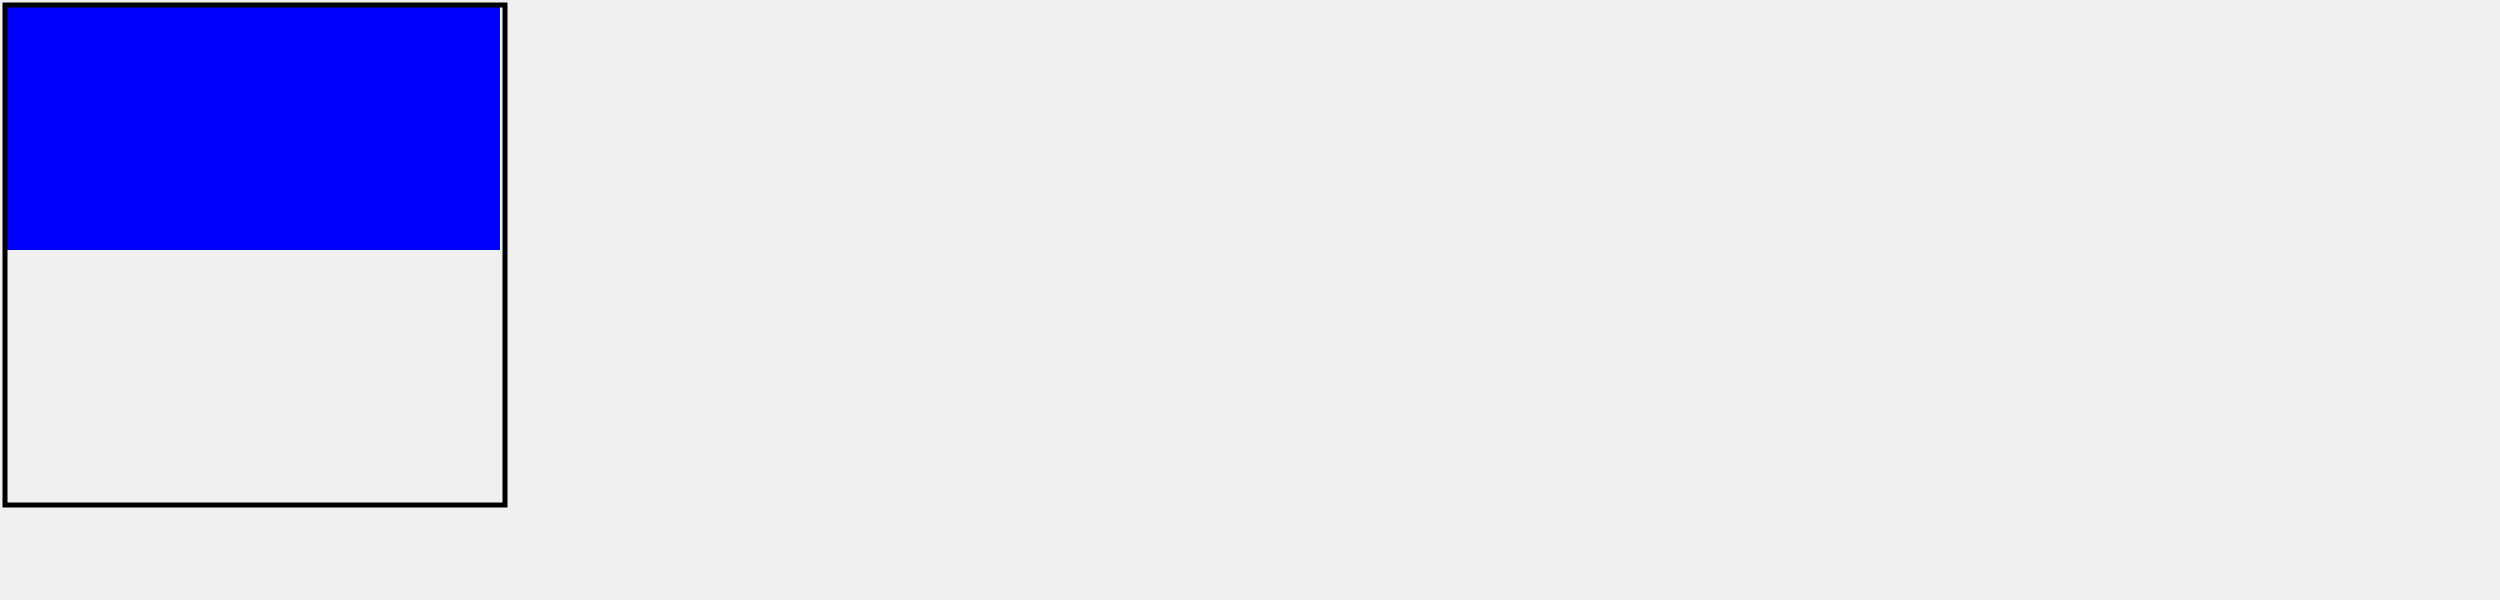
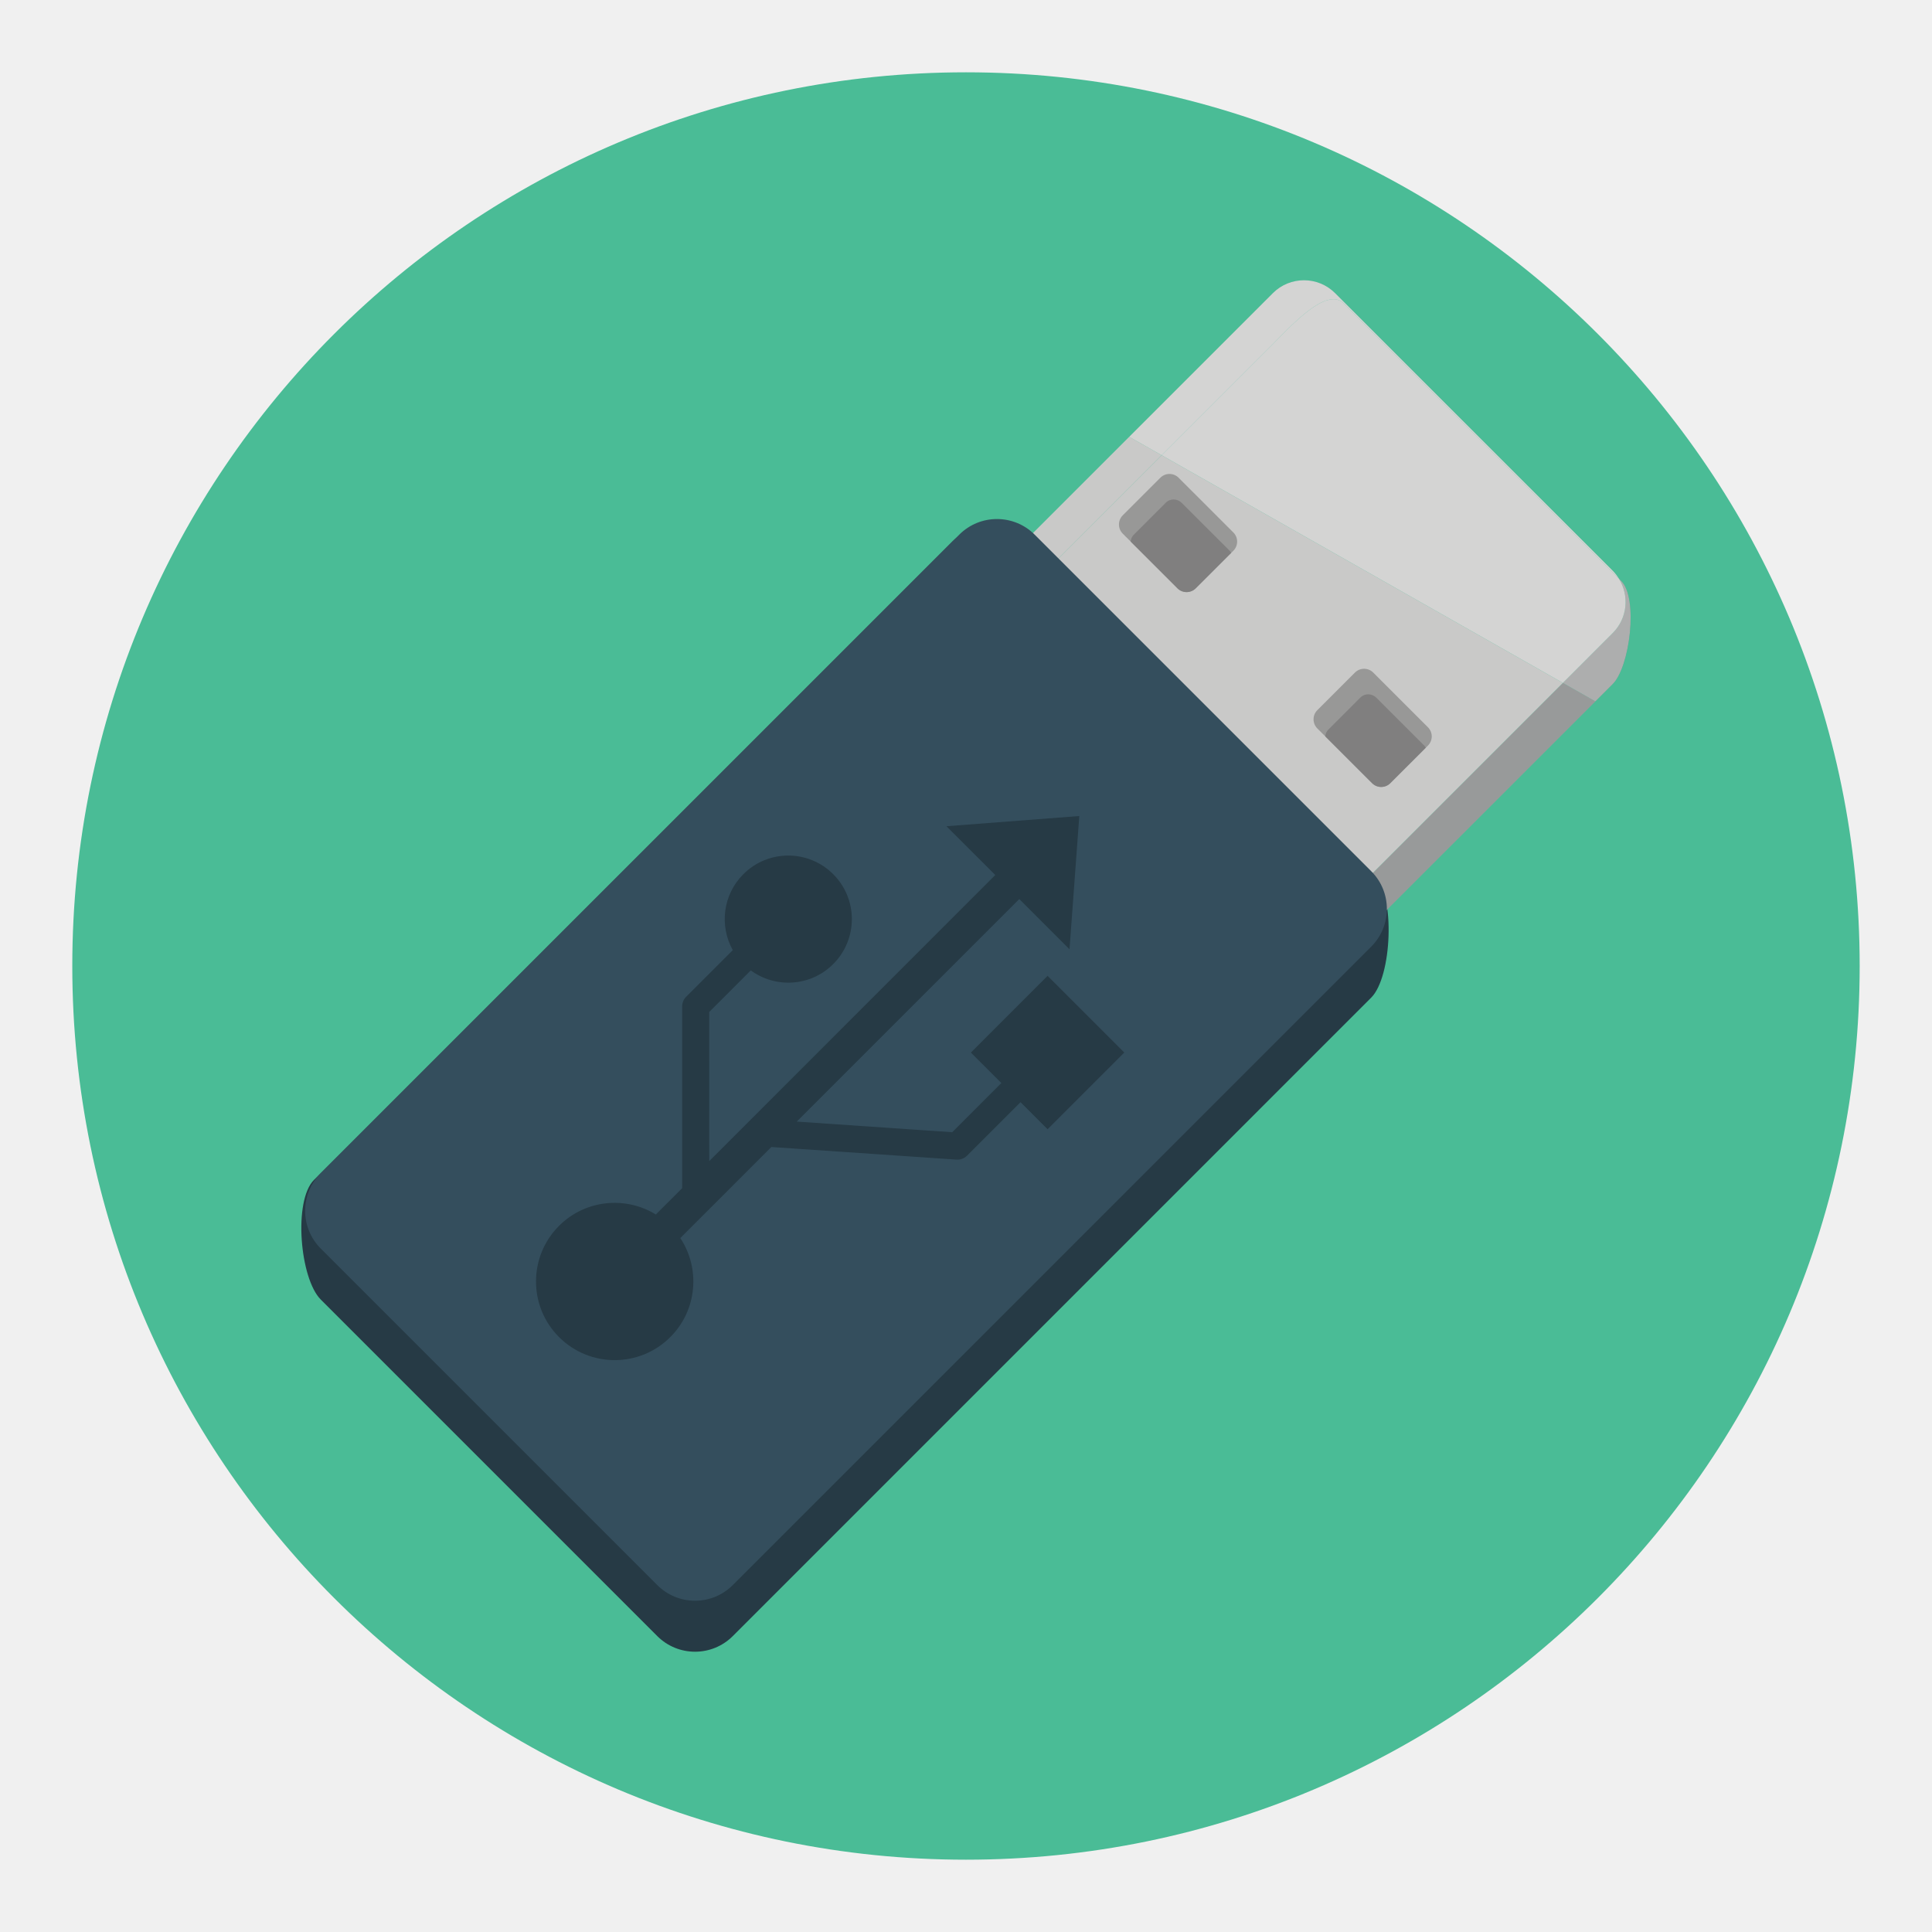
- <svg xmlns="http://www.w3.org/2000/svg" xml:space="preserve" width="500" height="120" viewBox="0 0 500 120">
-   <defs>
-     <mask id="mask1" x="0" y="0" width="100" height="100">
-       <rect x="0" y="0" width="100" height="50" style="stroke:none; fill: #ffffff" />
-     </mask>
-   </defs>
-   <rect x="1" y="1" width="100" height="100" style="stroke: none; fill: #0000ff; mask: url(#mask1)" />
-   <rect x="1" y="1" width="100" height="100" style="stroke: #000000; fill: none;" />
+ <svg xmlns="http://www.w3.org/2000/svg" xmlns:xlink="http://www.w3.org/1999/xlink" version="1.1" id="Layer_1" x="0px" y="0px" width="136.913px" height="136.914px" viewBox="0 0 136.913 136.914" enable-background="new 0 0 136.913 136.914" xml:space="preserve">
+   <g>
+     <g>
+       <g>
+         <g>
+           <circle fill="#4ABC96" cx="68.456" cy="68.457" r="63.333" />
+         </g>
+       </g>
+     </g>
+     <g>
+       <path fill="#263A45" d="M51.928,115.945c-1.477,1.475-3.871,1.475-5.348,0l-23.848-23.85c-1.477-1.475-1.959-7.002-0.482-8.479    l45.244-45.244c1.477-1.477,4.596-1.719,6.07-0.24L97.412,61.98c1.477,1.477,1.238,7.242-0.24,8.719L51.928,115.945z" />
+       <g>
+         <defs>
+           <path id="SVGID_1_" d="M114.891,41.169l-0.166-0.166c-0.123-0.197-0.264-0.385-0.436-0.557L94.615,20.775      c-1.219-1.219-3.193-1.219-4.412,0l-39.492,39.49c-1.094,1.096-1.197,2.797-0.328,4.016c-0.869,1.217-0.766,2.918,0.328,4.012      l19.674,19.672c1.219,1.219,3.193,1.219,4.412,0l39.492-39.49C115.508,47.255,116.109,42.39,114.891,41.169z" />
+         </defs>
+         <clipPath id="SVGID_2_">
+           <use xlink:href="#SVGID_1_" overflow="visible" />
+         </clipPath>
+         <g clip-path="url(#SVGID_2_)">
+           <path fill="#989A9A" d="M74.797,84.353c-1.219,1.219-3.193,1.219-4.412,0L50.711,64.681c-0.125-0.125-0.229-0.262-0.328-0.402      c-0.869,1.221-0.766,2.92,0.328,4.014l19.674,19.672c1.219,1.219,3.193,1.219,4.412,0l38.264-38.262l-2.305-1.309L74.797,84.353      z" />
+           <path fill="#C9C9C8" d="M82.326,32.263l-2.305-1.309L50.711,60.265c-1.094,1.096-1.197,2.795-0.328,4.014      c0.1-0.139,0.203-0.275,0.328-0.4L82.326,32.263z" />
+           <path fill="#C9C9C8" d="M70.385,84.353c1.219,1.219,3.193,1.219,4.412,0l35.959-35.959l-28.43-16.131L50.711,63.878      c-0.125,0.125-0.229,0.262-0.328,0.4c0.1,0.141,0.203,0.277,0.328,0.402L70.385,84.353z" />
+           <path fill="#989A9A" d="M114.891,41.169l-0.166-0.164c0.752,1.205,0.611,2.809-0.436,3.854l-3.533,3.535l2.305,1.309      l1.229-1.229C115.508,47.255,116.109,42.39,114.891,41.169z" />
+           <path opacity="0.2" fill="#FFFFFF" d="M114.891,41.169l-0.166-0.164c0.752,1.205,0.611,2.809-0.436,3.854l-3.533,3.535      l2.305,1.309l1.229-1.229C115.508,47.255,116.109,42.39,114.891,41.169z" />
+           <path fill="#C9C9C8" d="M90.203,24.386c1.219-1.217,3.795-4.107,5.016-2.889l19.506,19.508      c-0.123-0.197-0.264-0.387-0.436-0.559L94.615,20.775c-1.219-1.219-3.193-1.219-4.412,0l-10.182,10.18l2.305,1.309      L90.203,24.386z" />
+           <path fill="#C9C9C8" d="M90.203,24.386l-7.877,7.877l28.43,16.131l3.533-3.535c1.047-1.045,1.188-2.648,0.436-3.854      L95.219,21.498C93.998,20.279,91.422,23.169,90.203,24.386z" />
+           <path opacity="0.2" fill="#FFFFFF" d="M114.725,41.005c-0.123-0.197-0.264-0.387-0.436-0.559L94.615,20.775      c-1.219-1.219-3.193-1.219-4.412,0l-10.182,10.18l2.305,1.309l28.43,16.131l3.533-3.535      C115.336,43.814,115.477,42.21,114.725,41.005z" />
+         </g>
+       </g>
+       <path fill="#344E5D" d="M51.928,112.33c-1.477,1.477-3.871,1.477-5.348,0L22.732,88.482c-1.477-1.477-1.477-3.871,0-5.348    L67.977,37.89c1.477-1.477,3.871-1.477,5.348,0l23.848,23.848c1.479,1.477,1.479,3.873,0,5.348L51.928,112.33z" />
+       <g>
+         <path fill="#989897" d="M98.527,55.5c-0.357,0.359-0.936,0.359-1.293,0l-3.881-3.879c-0.355-0.357-0.355-0.936,0-1.293     l2.668-2.666c0.357-0.357,0.938-0.357,1.295,0l3.879,3.879c0.357,0.357,0.357,0.936,0,1.293L98.527,55.5z" />
+         <g>
+           <path fill="#807F7F" d="M97.535,49.443c-0.316-0.314-0.818-0.322-1.125-0.016l-2.281,2.283      c-0.133,0.131-0.193,0.301-0.211,0.475l3.316,3.314c0.357,0.359,0.936,0.359,1.293,0l2.512-2.51      c-0.029-0.045-0.049-0.092-0.088-0.131L97.535,49.443z" />
+         </g>
+       </g>
+       <g>
+         <path fill="#989897" d="M84.736,41.693c-0.357,0.357-0.938,0.357-1.293,0l-3.879-3.877c-0.357-0.357-0.357-0.938,0-1.295     l2.666-2.666c0.357-0.357,0.938-0.357,1.293,0l3.881,3.879c0.357,0.357,0.357,0.938,0,1.295L84.736,41.693z" />
+         <g>
+           <path fill="#807F7F" d="M83.744,35.636c-0.314-0.314-0.818-0.322-1.125-0.016l-2.281,2.283      c-0.133,0.131-0.193,0.303-0.211,0.475l3.316,3.314c0.355,0.357,0.936,0.357,1.293,0l2.512-2.51      c-0.029-0.043-0.049-0.092-0.086-0.131L83.744,35.636z" />
+         </g>
+       </g>
+       <path fill="#263A45" d="M47.502,94.755c1.908-1.906,2.143-4.852,0.709-7.018l2.023-2.023h0.025v-0.023l4.404-4.406l13.123,0.893    c0.275,0.02,0.545-0.082,0.742-0.277l3.793-3.793l1.918,1.918l5.436-5.436l-5.436-5.436l-5.436,5.438l2.16,2.158l-3.484,3.486    l-11.016-0.752l15.771-15.771l3.559,3.559l0.693-9.443l-9.414,0.723l3.459,3.457L50.262,82.283L50.26,71.716l2.945-2.947    c1.764,1.291,4.248,1.146,5.842-0.449c1.76-1.758,1.762-4.611,0-6.369c-1.76-1.762-4.611-1.76-6.369,0    c-1.461,1.459-1.705,3.666-0.748,5.383l-3.309,3.309c-0.178,0.176-0.279,0.426-0.279,0.676v12.883l-1.865,1.865    c-2.148-1.322-4.998-1.057-6.859,0.803c-2.178,2.178-2.178,5.709,0,7.885C41.795,96.931,45.326,96.931,47.502,94.755z" />
+     </g>
+   </g>
</svg>
